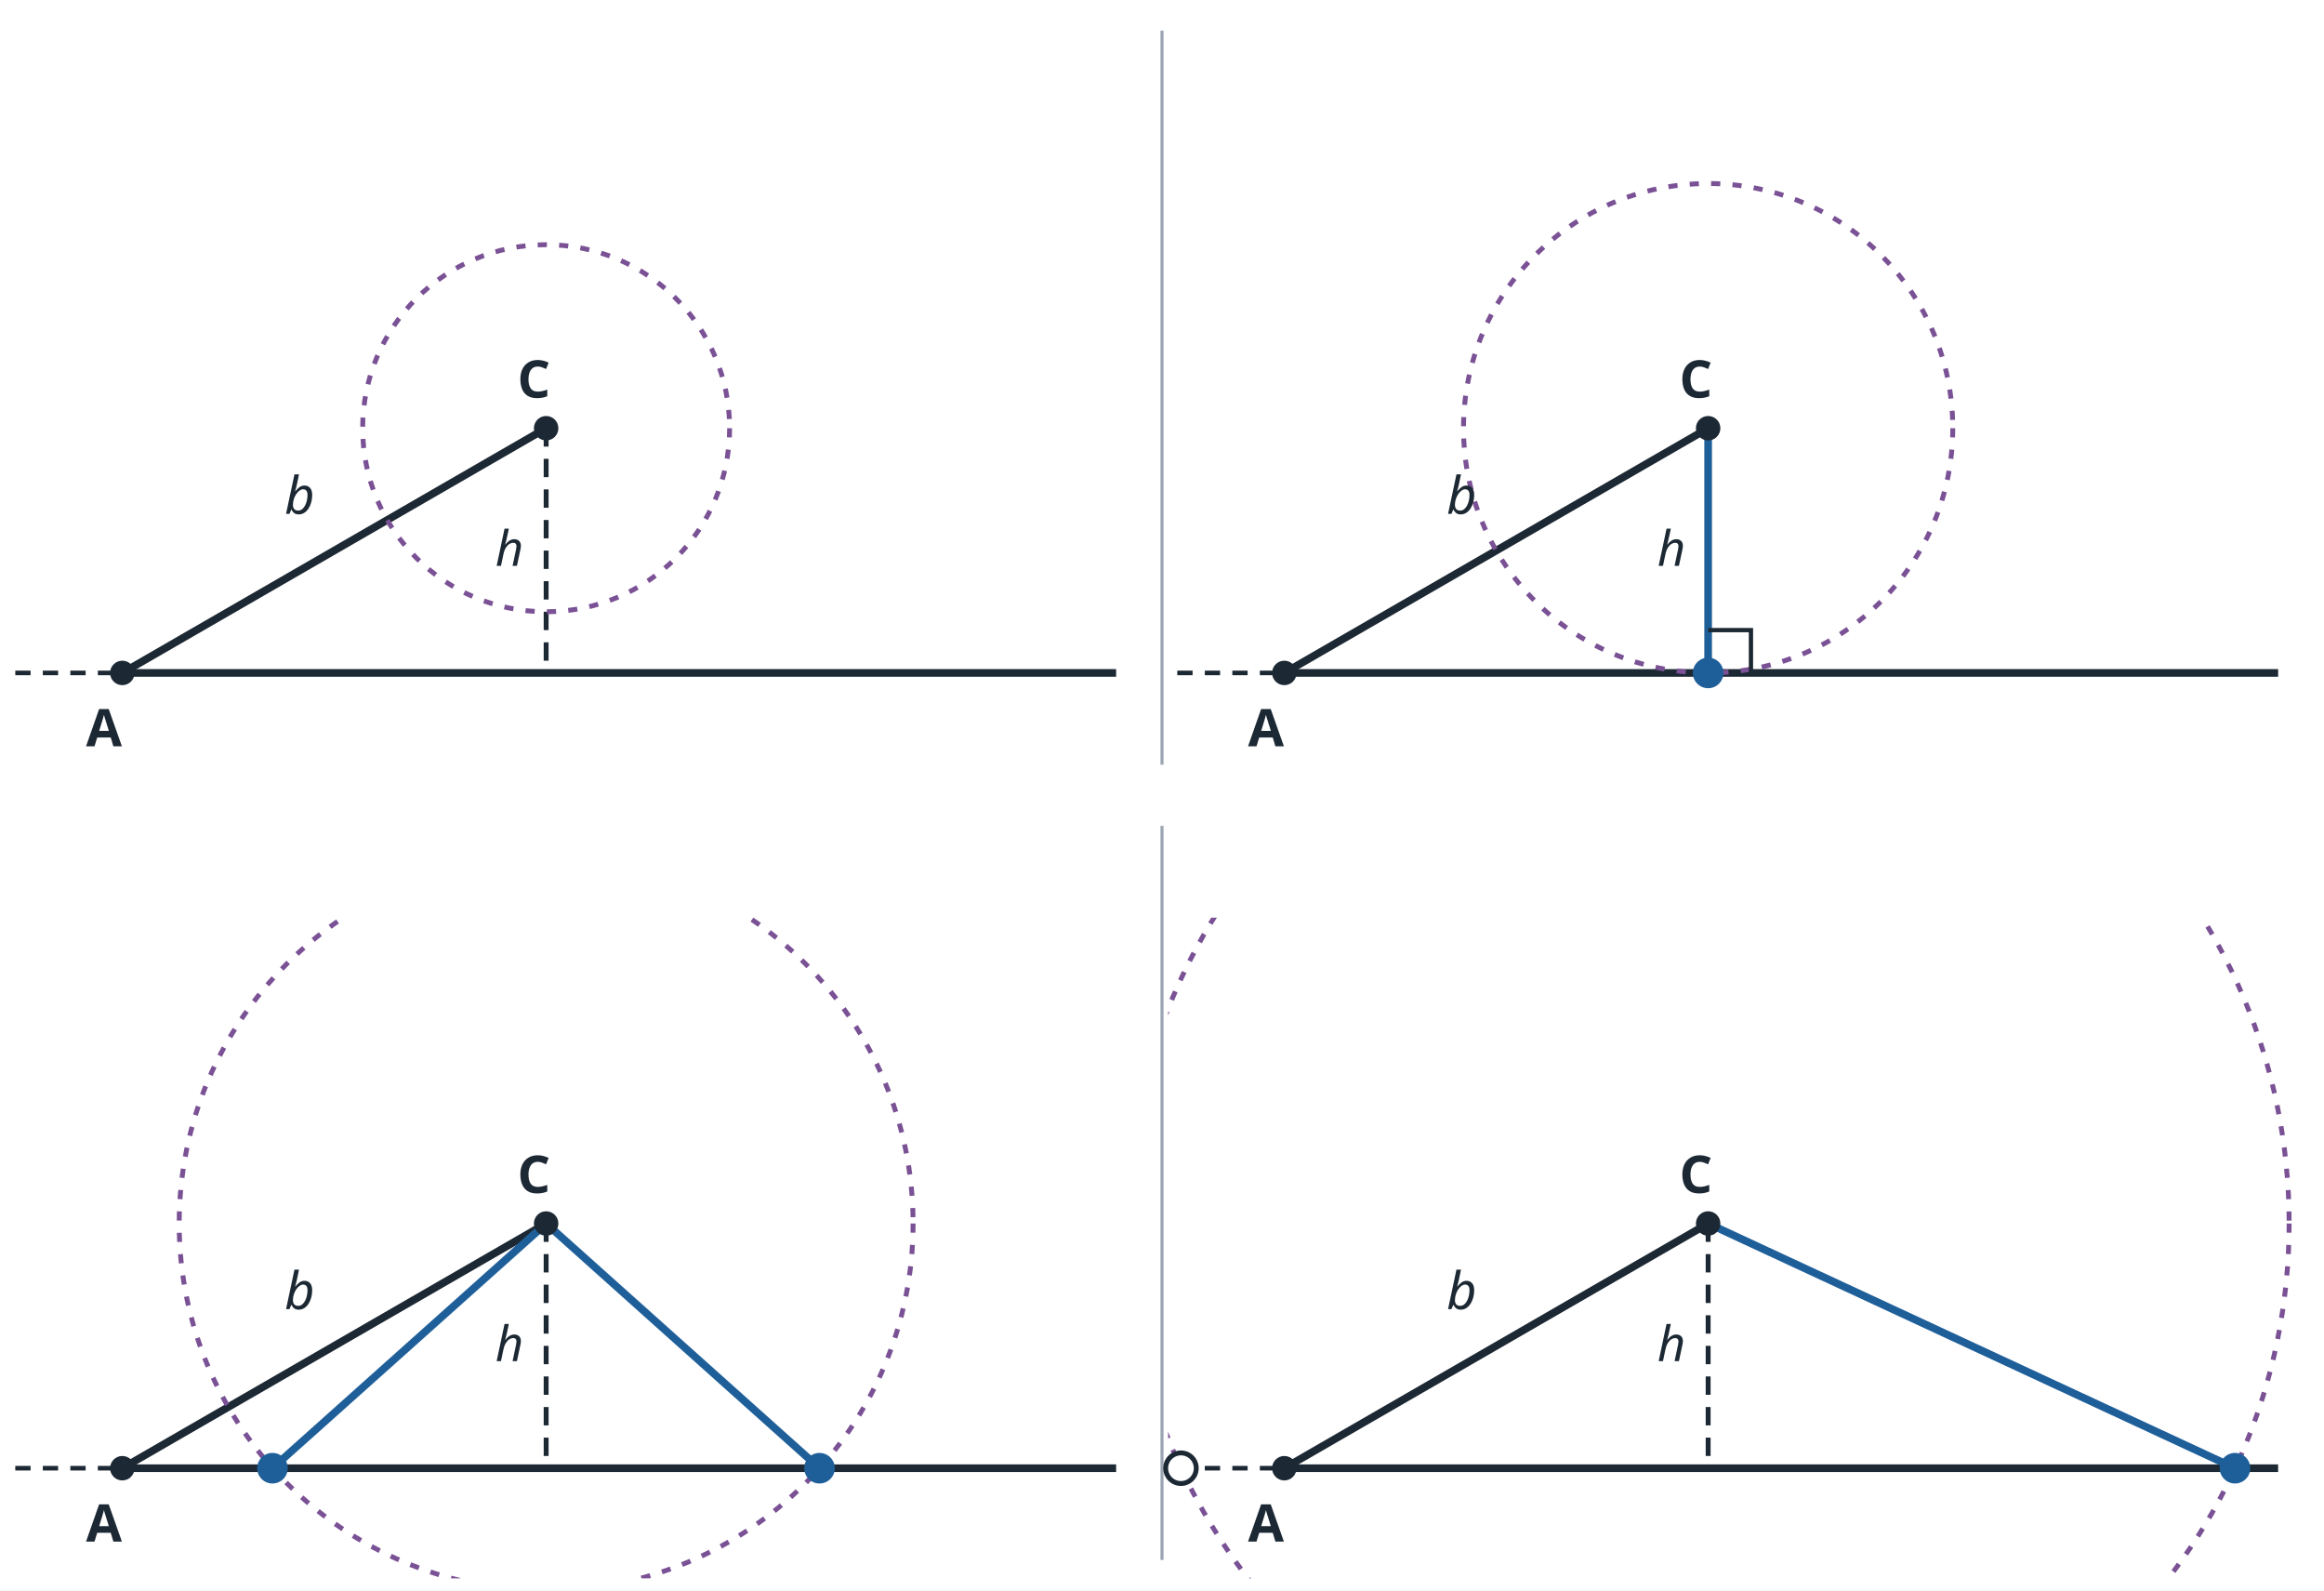
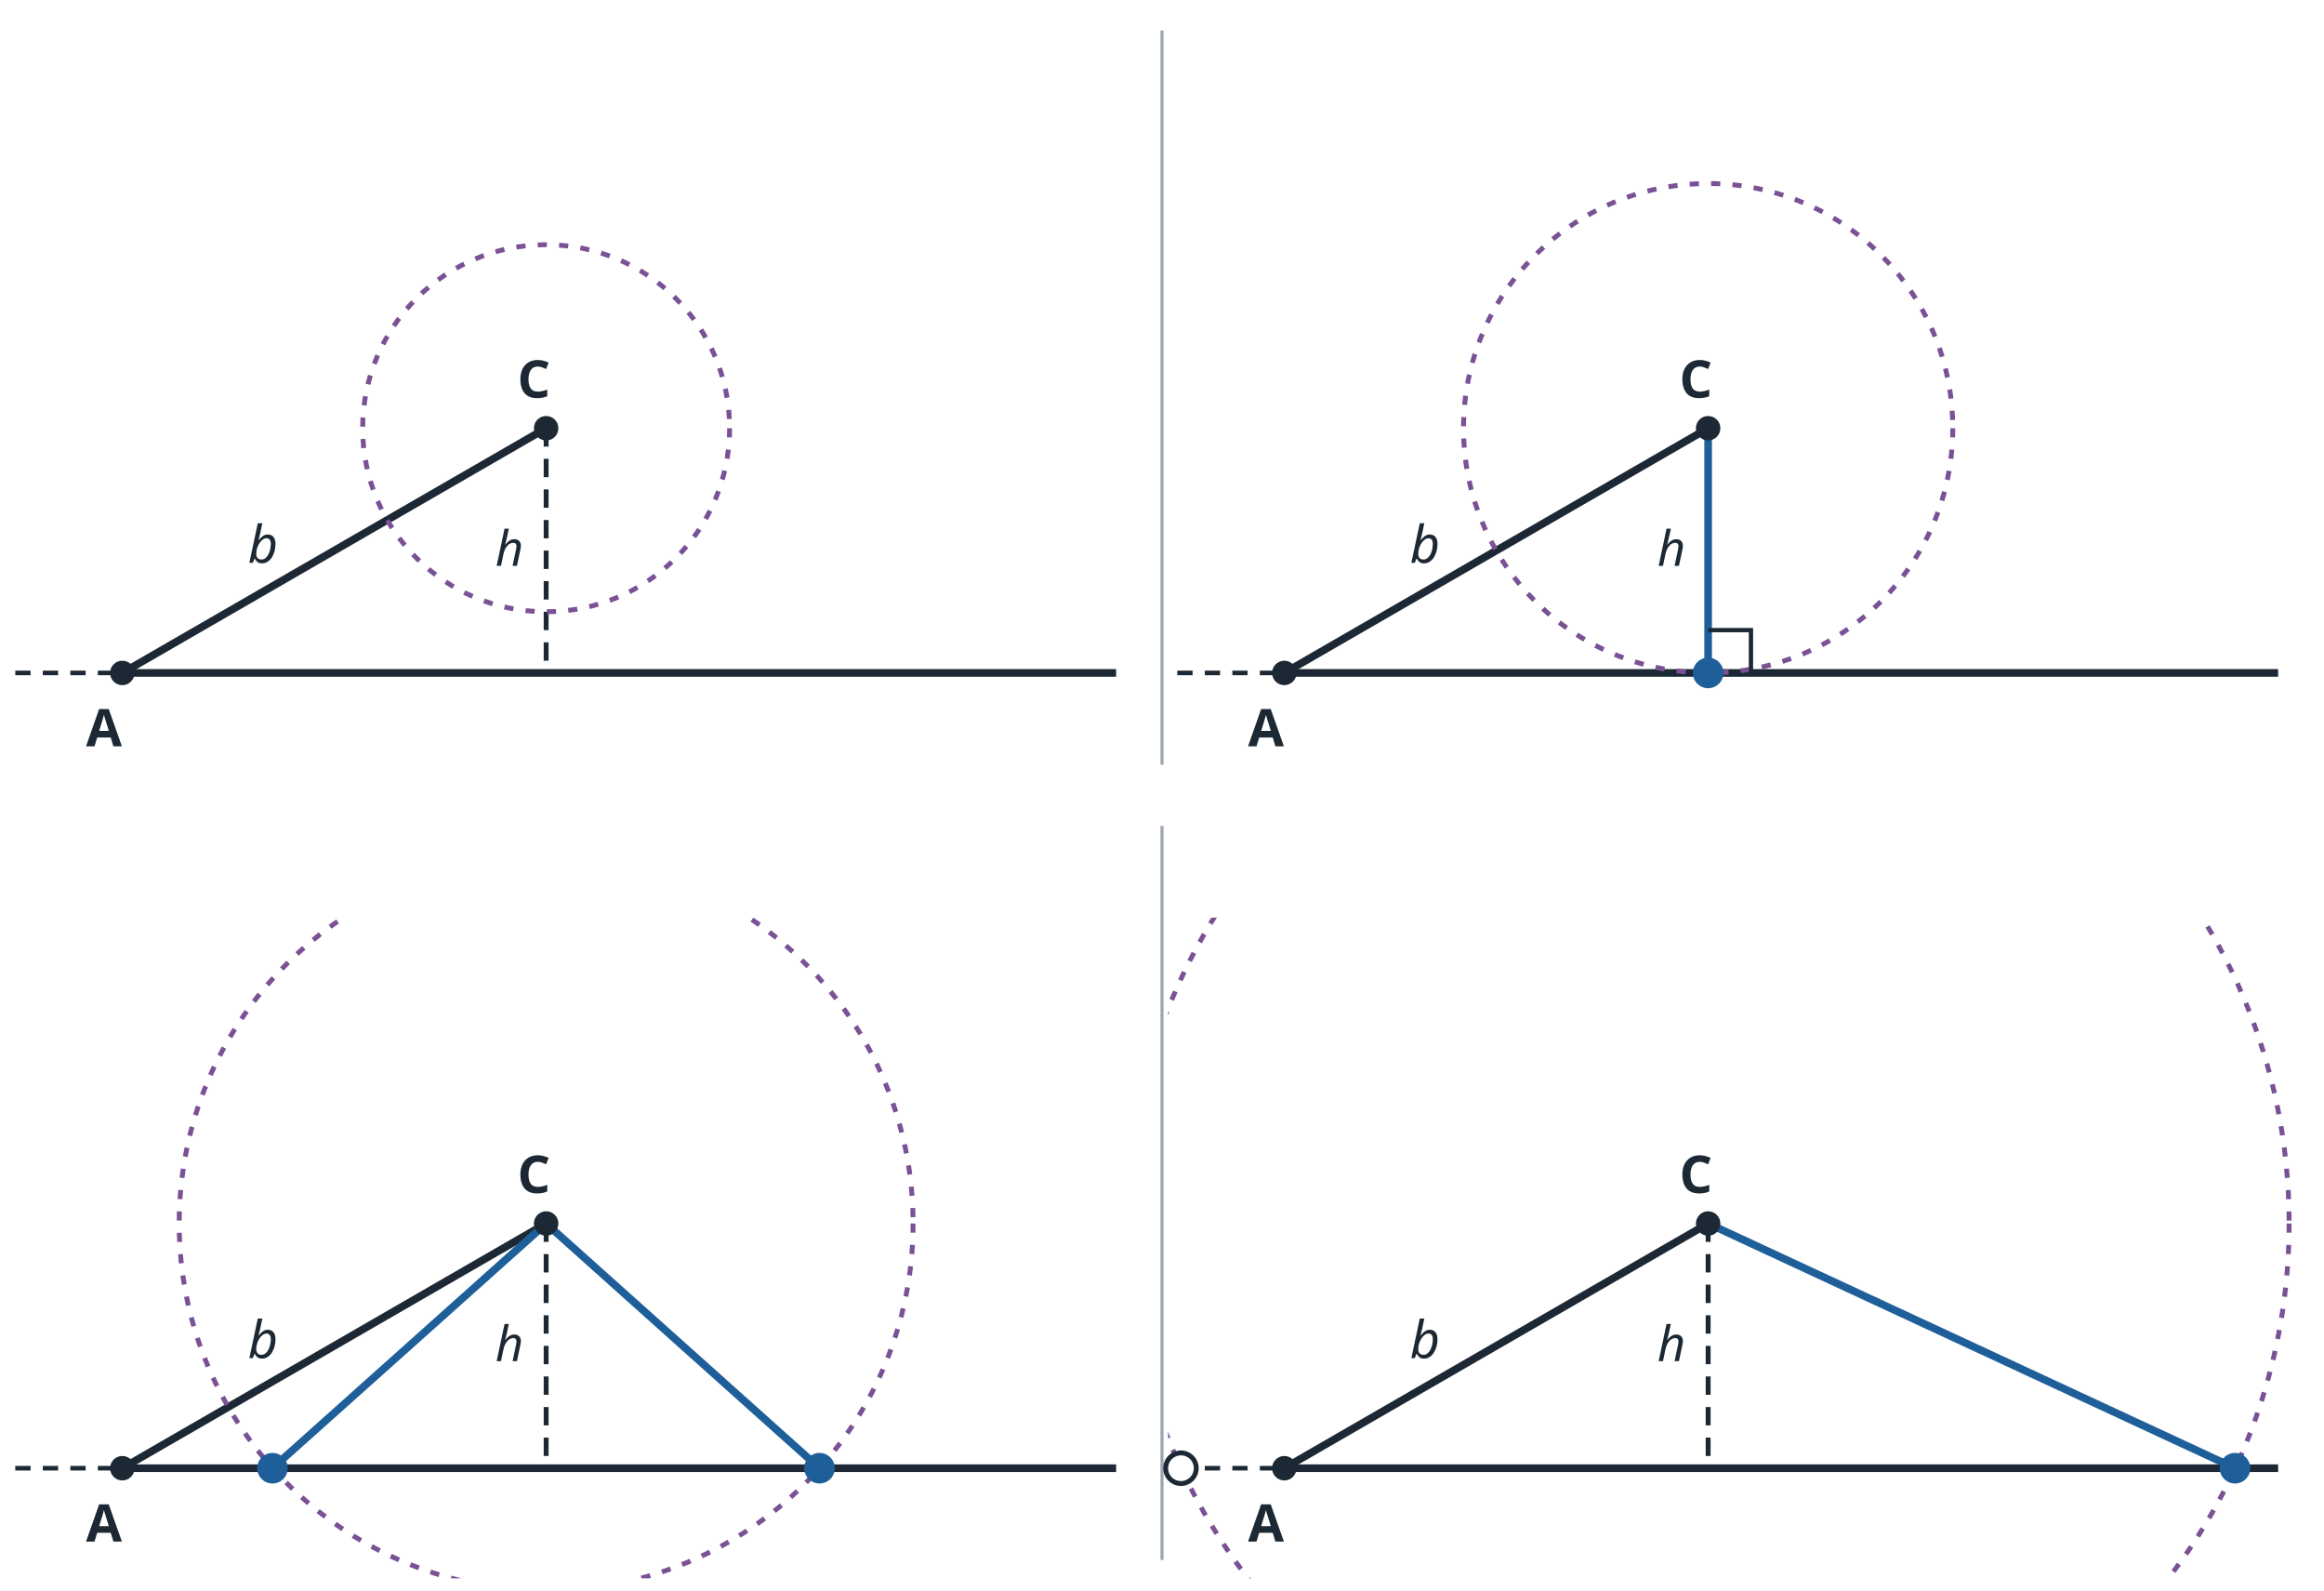
<svg xmlns="http://www.w3.org/2000/svg" viewBox="0 0 760 520" width="760" height="520" font-family="sans-serif" fill="#1c2833">
  <rect width="760" height="520" fill="#ffffff" />
  <clipPath id="p0">
    <rect x="2" y="40" width="376" height="216" />
  </clipPath>
  <line x1="5.0" y1="220.0" x2="40.0" y2="220.0" stroke="#1c2833" stroke-width="1.5" stroke-dasharray="5 4" />
  <line x1="40.0" y1="220.0" x2="365.0" y2="220.0" stroke="#1c2833" stroke-width="2.5" />
  <line x1="40.0" y1="220.0" x2="178.6" y2="140.0" stroke="#1c2833" stroke-width="2.5" />
  <line x1="178.6" y1="140.0" x2="178.6" y2="220.0" stroke="#1c2833" stroke-width="1.6" stroke-dasharray="6 4" />
  <circle cx="178.6" cy="140.0" r="60" fill="none" stroke="#7a5195" stroke-width="1.6" stroke-dasharray="3 4" clip-path="url(#p0)" />
  <circle cx="40.0" cy="220.0" r="4" fill="#1c2833" />
  <circle cx="178.6" cy="140.0" r="4" fill="#1c2833" />
  <text x="34.0" y="244.0" font-size="17" text-anchor="middle" font-weight="bold">A</text>
  <text x="174.6" y="130.0" font-size="17" text-anchor="middle" font-weight="bold">C</text>
-   <text x="98.0" y="168.0" font-size="17" text-anchor="middle" font-style="italic">b</text>
+   <text x="86.0" y="184.0" font-size="17" text-anchor="middle" font-style="italic">b</text>
  <text x="166.6" y="185.0" font-size="16" text-anchor="middle" font-style="italic">h</text>
  <text x="320.0" y="64.0" font-size="16" text-anchor="middle" />
  <clipPath id="p1">
    <rect x="382" y="40" width="376" height="216" />
  </clipPath>
  <line x1="380.0" y1="10.0" x2="380.0" y2="250.0" stroke="#9aa5b1" stroke-width="1" />
  <line x1="385.0" y1="220.0" x2="420.0" y2="220.0" stroke="#1c2833" stroke-width="1.5" stroke-dasharray="5 4" />
  <line x1="420.0" y1="220.0" x2="745.0" y2="220.0" stroke="#1c2833" stroke-width="2.5" />
  <line x1="420.0" y1="220.0" x2="558.6" y2="140.0" stroke="#1c2833" stroke-width="2.5" />
  <line x1="558.6" y1="140.0" x2="558.6" y2="220.0" stroke="#1c2833" stroke-width="1.6" stroke-dasharray="6 4" />
  <circle cx="558.6" cy="140.0" r="80" fill="none" stroke="#7a5195" stroke-width="1.6" stroke-dasharray="3 4" clip-path="url(#p1)" />
  <line x1="558.6" y1="140.0" x2="558.6" y2="220.0" stroke="#1f5f99" stroke-width="2.5" />
  <circle cx="558.6" cy="220.0" r="5" fill="#1f5f99" />
  <polyline points="558.6,206 572.6,206 572.6,220" fill="none" stroke="#1c2833" stroke-width="1.4" />
  <circle cx="420.0" cy="220.0" r="4" fill="#1c2833" />
  <circle cx="558.6" cy="140.0" r="4" fill="#1c2833" />
  <text x="414.0" y="244.0" font-size="17" text-anchor="middle" font-weight="bold">A</text>
  <text x="554.6" y="130.0" font-size="17" text-anchor="middle" font-weight="bold">C</text>
-   <text x="478.0" y="168.0" font-size="17" text-anchor="middle" font-style="italic">b</text>
+   <text x="466.0" y="184.0" font-size="17" text-anchor="middle" font-style="italic">b</text>
  <text x="546.6" y="185.0" font-size="16" text-anchor="middle" font-style="italic">h</text>
  <text x="700.0" y="64.0" font-size="16" text-anchor="middle" />
  <clipPath id="p2">
    <rect x="2" y="300" width="376" height="216" />
  </clipPath>
  <line x1="5.0" y1="480.0" x2="40.0" y2="480.0" stroke="#1c2833" stroke-width="1.5" stroke-dasharray="5 4" />
  <line x1="40.0" y1="480.0" x2="365.0" y2="480.0" stroke="#1c2833" stroke-width="2.5" />
  <line x1="40.0" y1="480.0" x2="178.6" y2="400.0" stroke="#1c2833" stroke-width="2.5" />
  <line x1="178.6" y1="400.0" x2="178.6" y2="480.0" stroke="#1c2833" stroke-width="1.6" stroke-dasharray="6 4" />
  <circle cx="178.6" cy="400.0" r="120" fill="none" stroke="#7a5195" stroke-width="1.6" stroke-dasharray="3 4" clip-path="url(#p2)" />
  <line x1="178.6" y1="400.0" x2="89.1" y2="480.0" stroke="#1f5f99" stroke-width="2.5" />
  <circle cx="89.1" cy="480.0" r="5" fill="#1f5f99" />
  <line x1="178.6" y1="400.0" x2="268.0" y2="480.0" stroke="#1f5f99" stroke-width="2.5" />
  <circle cx="268.0" cy="480.0" r="5" fill="#1f5f99" />
  <circle cx="40.0" cy="480.0" r="4" fill="#1c2833" />
  <circle cx="178.6" cy="400.0" r="4" fill="#1c2833" />
  <text x="34.0" y="504.0" font-size="17" text-anchor="middle" font-weight="bold">A</text>
  <text x="174.6" y="390.0" font-size="17" text-anchor="middle" font-weight="bold">C</text>
-   <text x="98.0" y="428.0" font-size="17" text-anchor="middle" font-style="italic">b</text>
+   <text x="86.0" y="444.0" font-size="17" text-anchor="middle" font-style="italic">b</text>
  <text x="166.6" y="445.0" font-size="16" text-anchor="middle" font-style="italic">h</text>
  <text x="320.0" y="324.0" font-size="16" text-anchor="middle" />
  <clipPath id="p3">
    <rect x="382" y="300" width="376" height="216" />
  </clipPath>
  <line x1="380.0" y1="270.0" x2="380.0" y2="510.0" stroke="#9aa5b1" stroke-width="1" />
  <line x1="385.0" y1="480.0" x2="420.0" y2="480.0" stroke="#1c2833" stroke-width="1.5" stroke-dasharray="5 4" />
  <line x1="420.0" y1="480.0" x2="745.0" y2="480.0" stroke="#1c2833" stroke-width="2.5" />
  <line x1="420.0" y1="480.0" x2="558.6" y2="400.0" stroke="#1c2833" stroke-width="2.5" />
  <line x1="558.6" y1="400.0" x2="558.6" y2="480.0" stroke="#1c2833" stroke-width="1.6" stroke-dasharray="6 4" />
  <circle cx="558.6" cy="400.0" r="190" fill="none" stroke="#7a5195" stroke-width="1.6" stroke-dasharray="3 4" clip-path="url(#p3)" />
  <circle cx="386.2" cy="480.0" r="5" fill="#ffffff" stroke="#1c2833" stroke-width="1.6" />
  <line x1="558.6" y1="400.0" x2="730.9" y2="480.0" stroke="#1f5f99" stroke-width="2.5" />
  <circle cx="730.9" cy="480.0" r="5" fill="#1f5f99" />
  <circle cx="420.0" cy="480.0" r="4" fill="#1c2833" />
  <circle cx="558.6" cy="400.0" r="4" fill="#1c2833" />
  <text x="414.0" y="504.0" font-size="17" text-anchor="middle" font-weight="bold">A</text>
  <text x="554.6" y="390.0" font-size="17" text-anchor="middle" font-weight="bold">C</text>
-   <text x="478.0" y="428.0" font-size="17" text-anchor="middle" font-style="italic">b</text>
+   <text x="466.0" y="444.0" font-size="17" text-anchor="middle" font-style="italic">b</text>
  <text x="546.6" y="445.0" font-size="16" text-anchor="middle" font-style="italic">h</text>
  <text x="700.0" y="324.0" font-size="16" text-anchor="middle" />
</svg>
